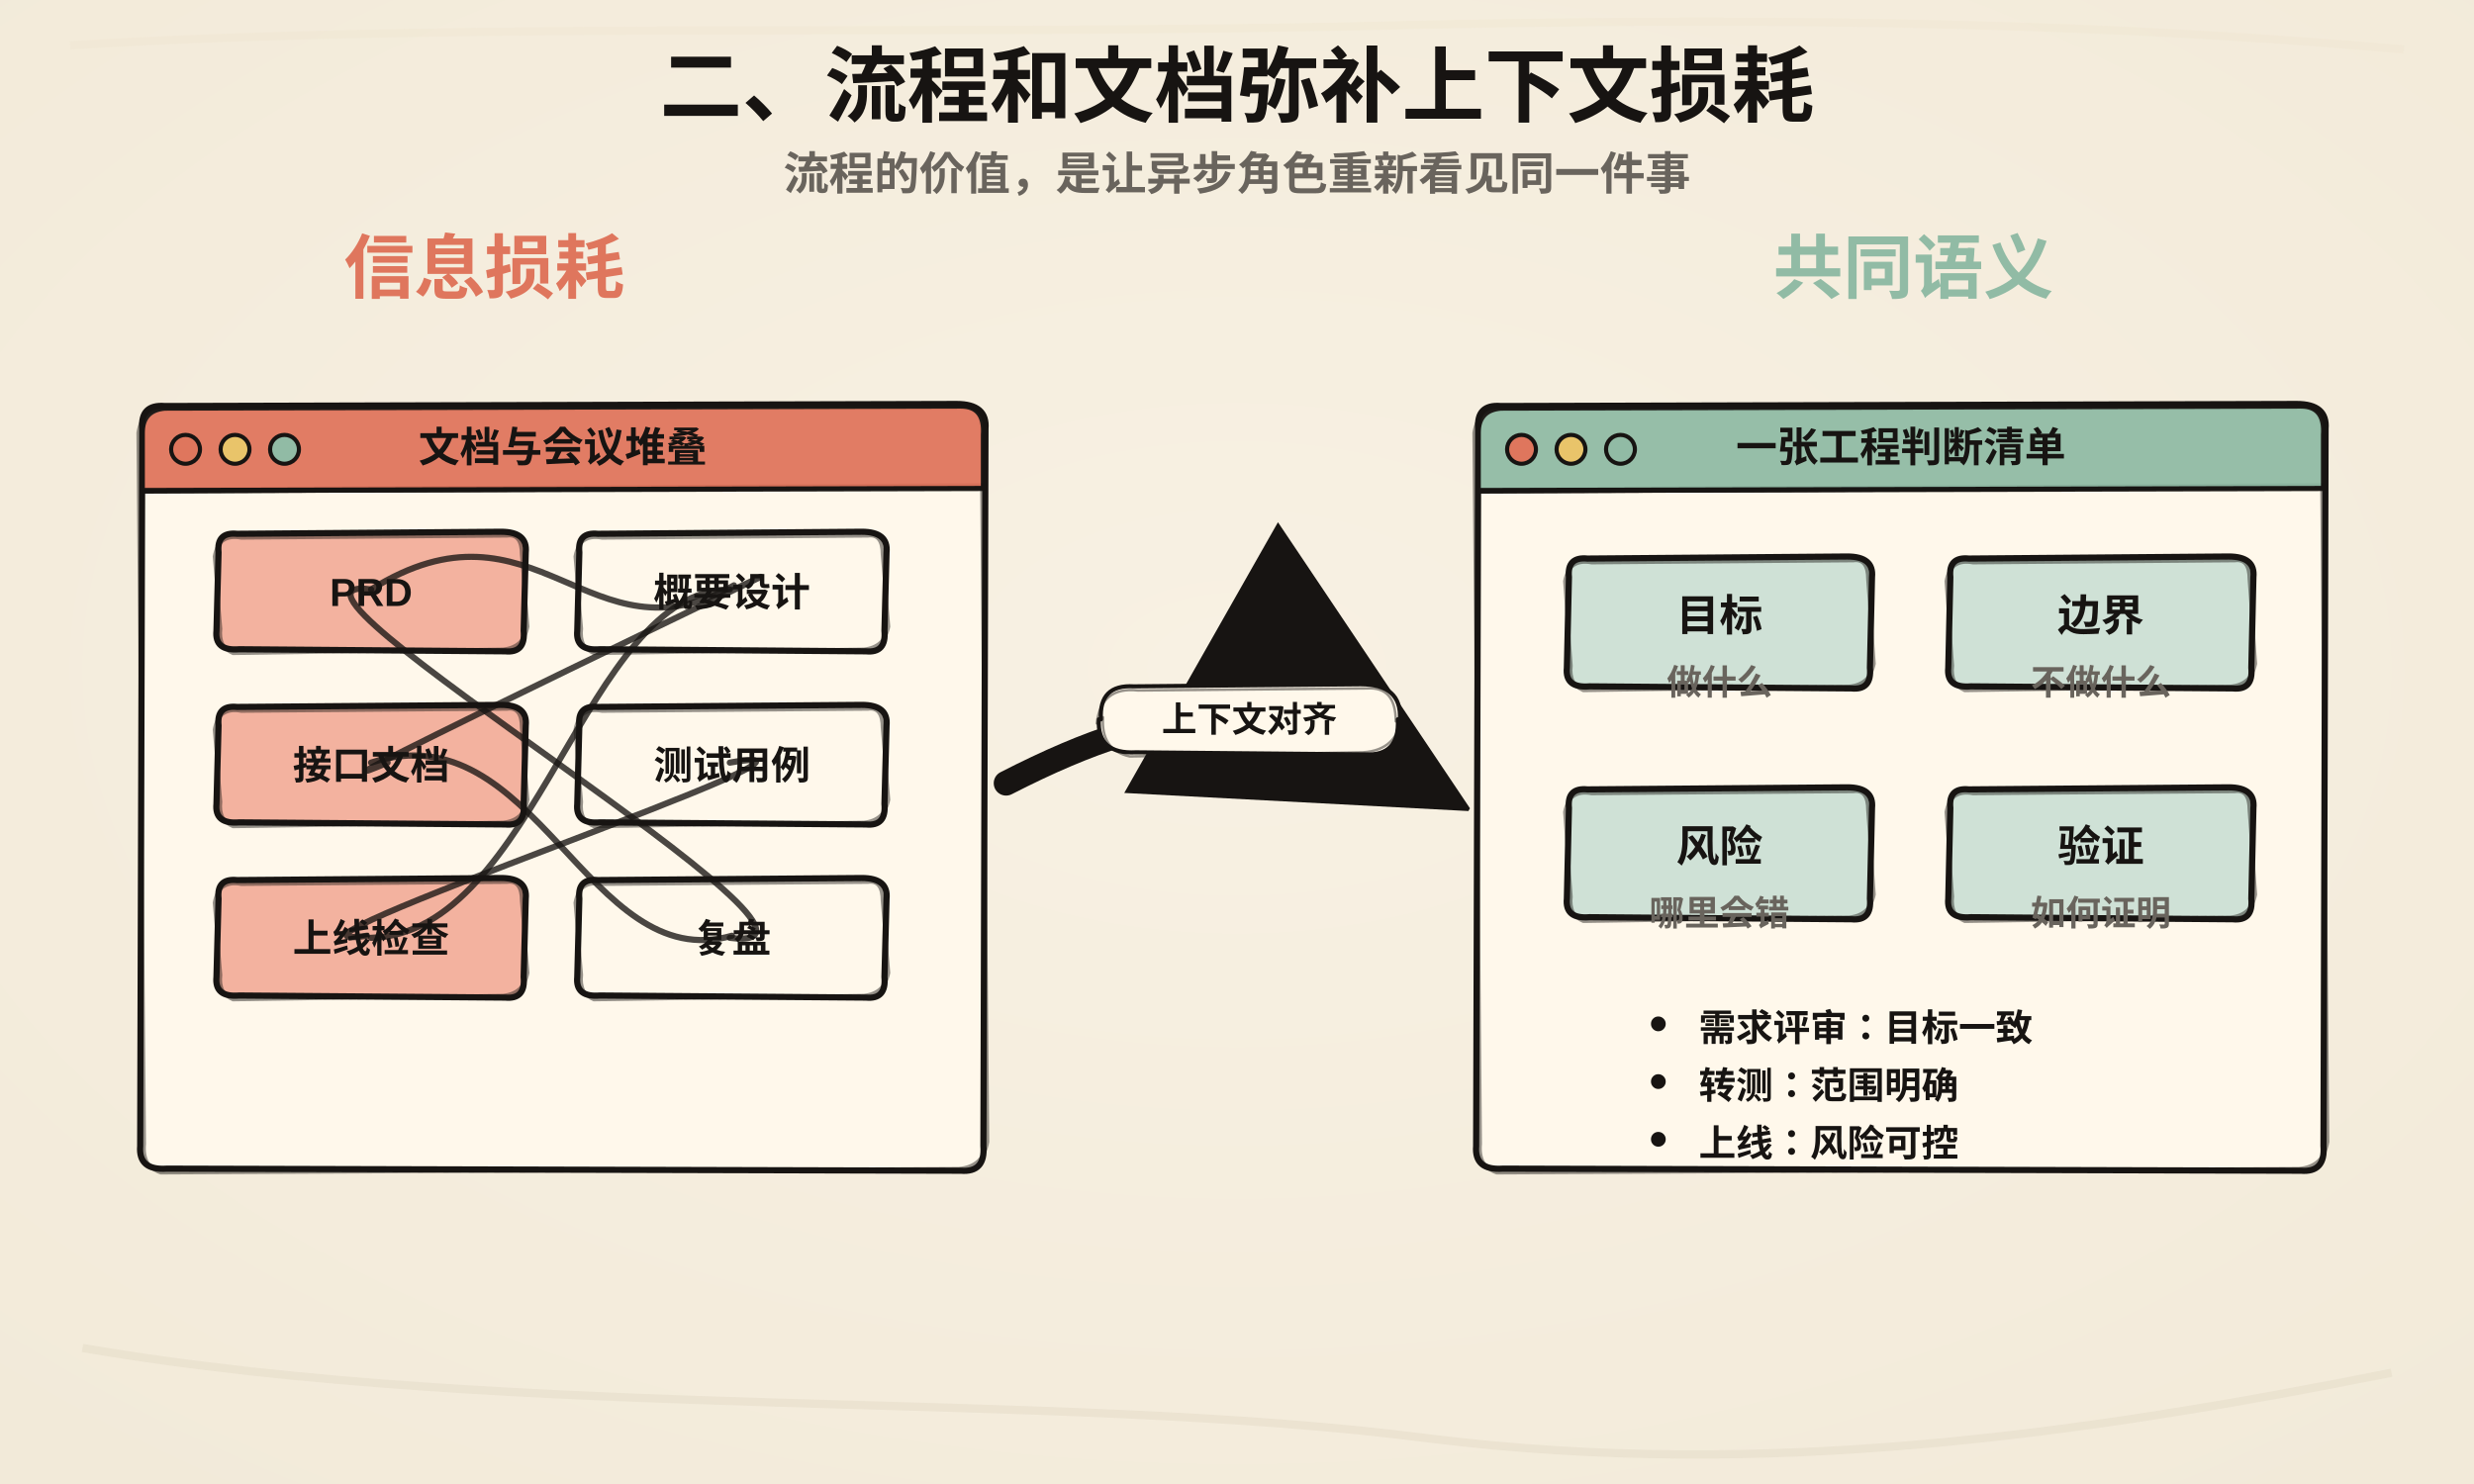
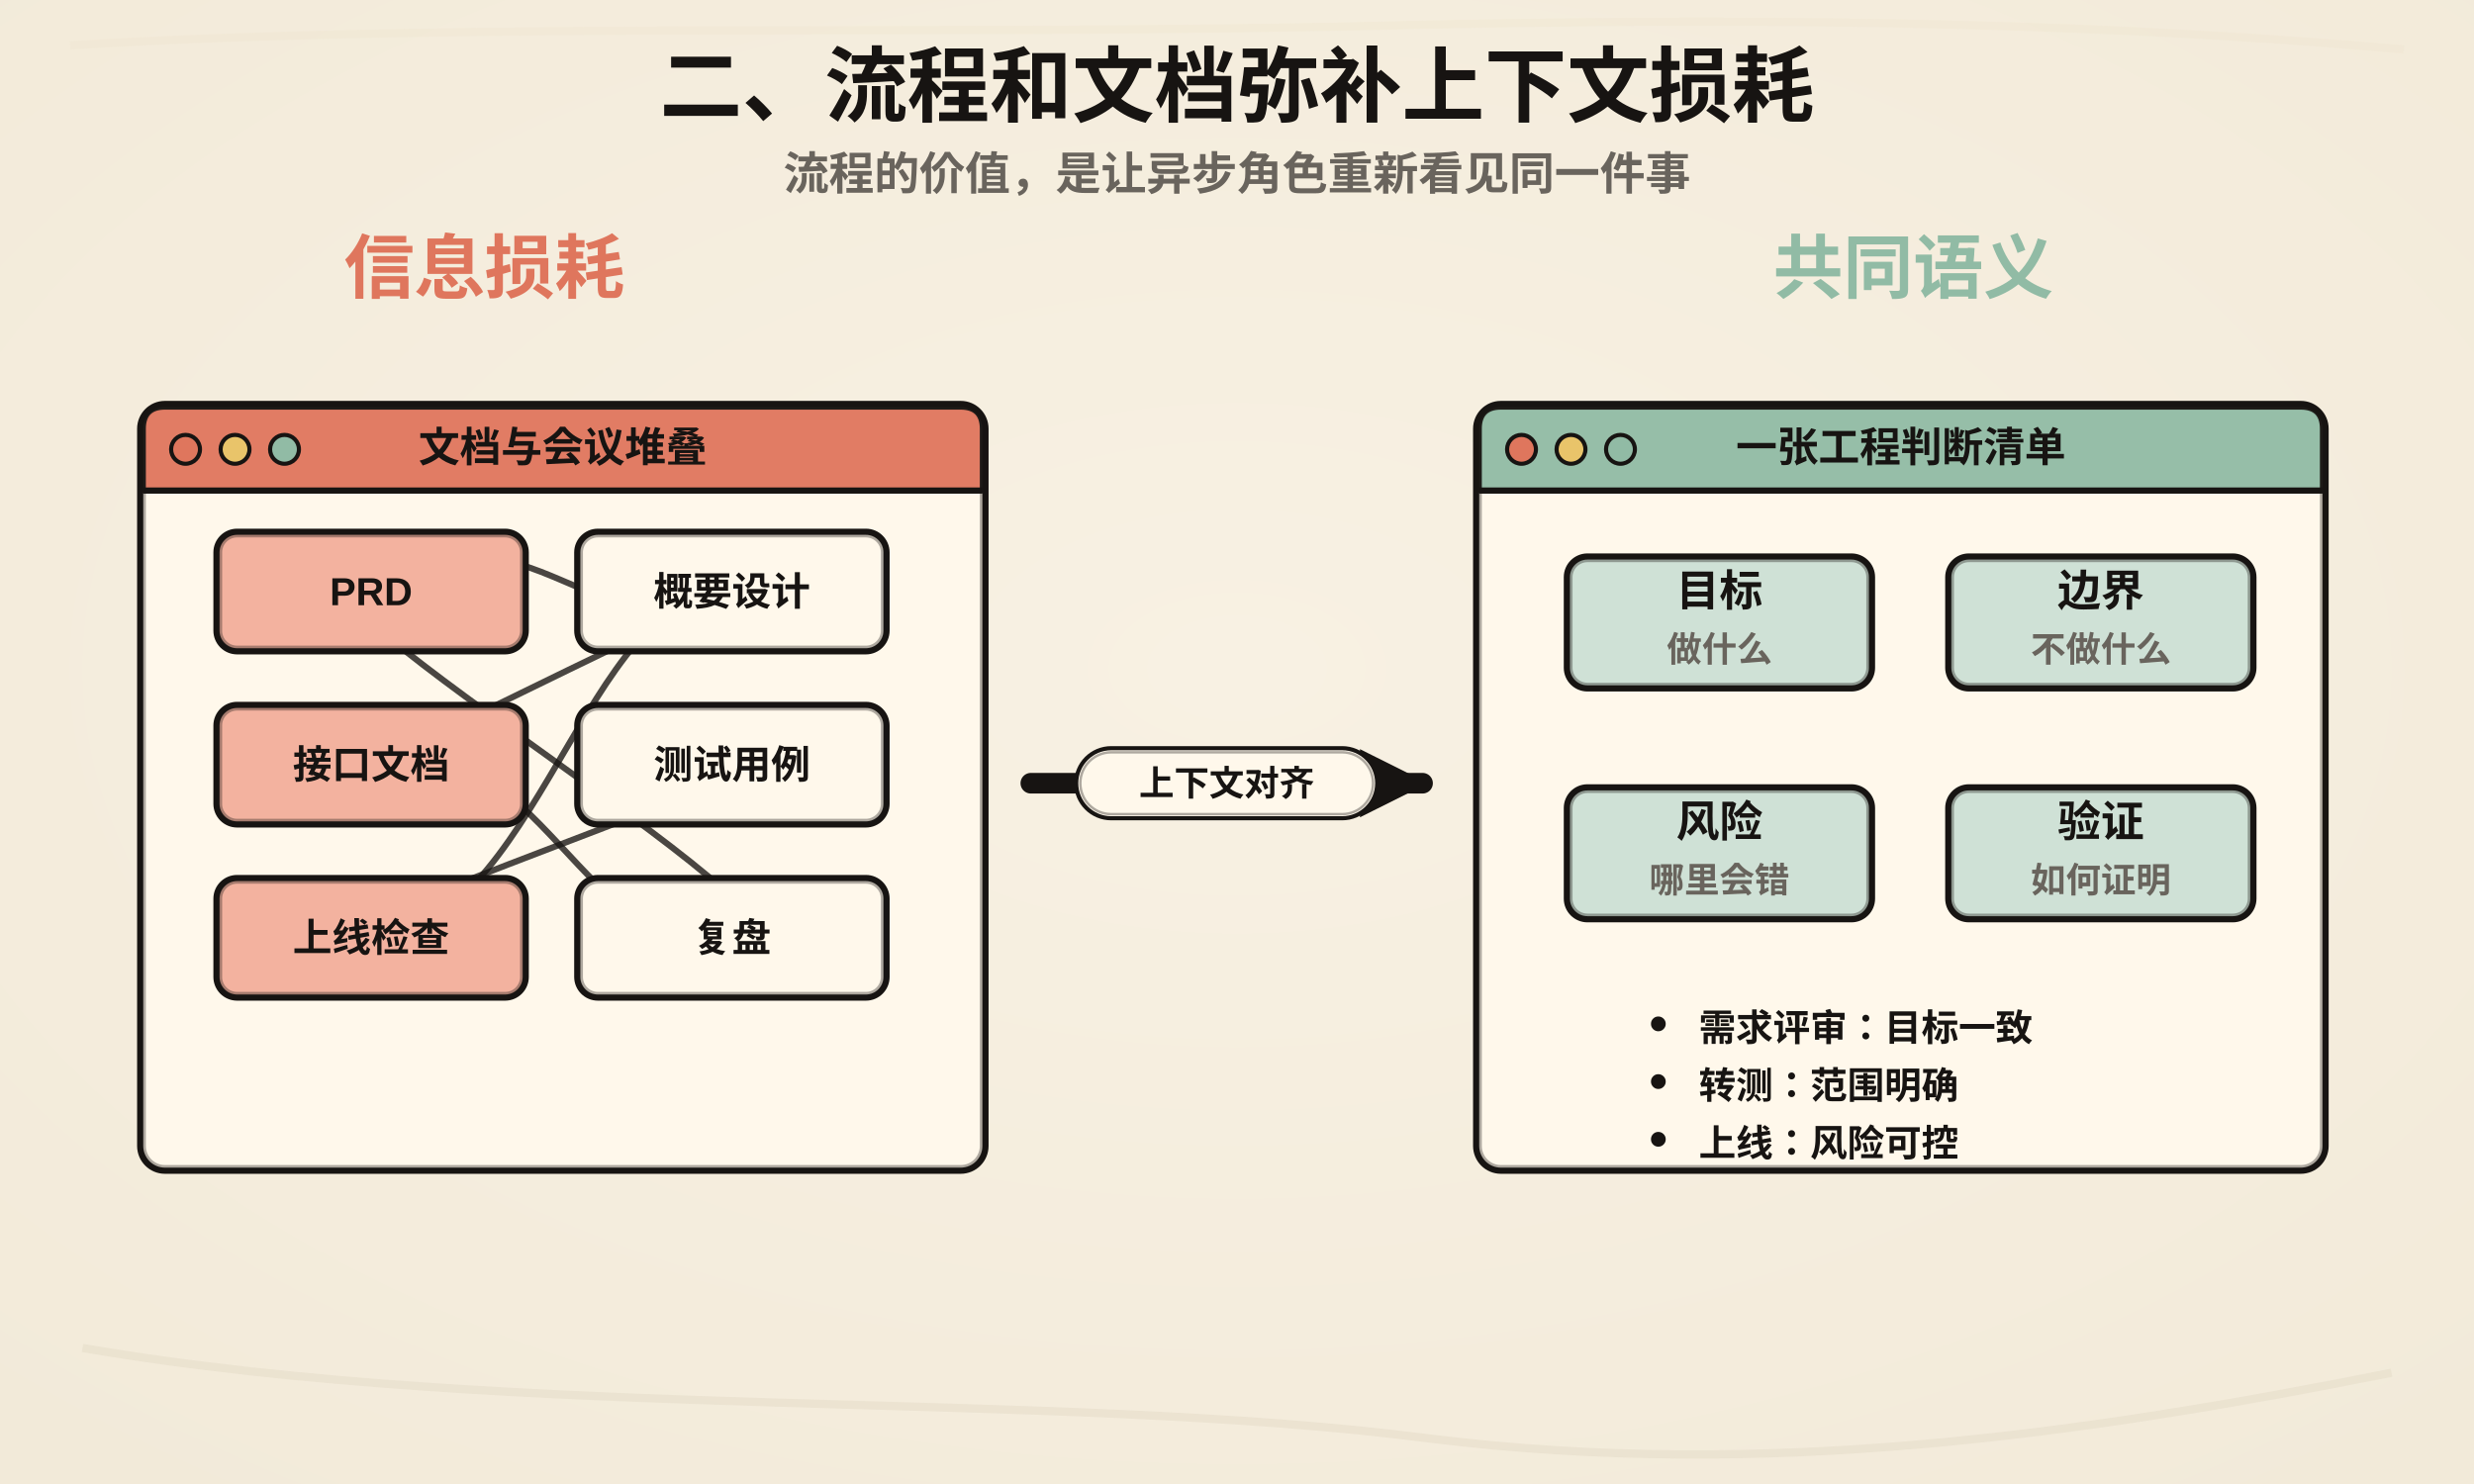
<svg xmlns="http://www.w3.org/2000/svg" width="1200" height="720" viewBox="0 0 1200 720" role="img" aria-labelledby="title desc">
  <defs>
    <radialGradient id="paper" cx="50%" cy="45%" r="72%">
      <stop offset="0%" stop-color="#f8f1e3" />
      <stop offset="100%" stop-color="#f2ead9" />
    </radialGradient>
-     <marker id="arrow" viewBox="0 0 12 12" refX="10" refY="6" markerWidth="13" markerHeight="13" orient="auto">
-       <path d="M 1 1 L 11 6 L 1 11 z" fill="#171412" stroke="#171412" stroke-width="1" />
+     <marker id="arrow" viewBox="0 0 14 14" refX="13" refY="7" markerWidth="34" markerHeight="34" markerUnits="userSpaceOnUse" orient="auto">
+       <path d="M 1 1 L 13 7 L 1 13 z" fill="#171412" stroke="#171412" stroke-width="1" />
    </marker>
-     <marker id="smallArrow" viewBox="0 0 10 10" refX="8" refY="5" markerWidth="8" markerHeight="8" orient="auto">
+     <marker id="smallArrow" viewBox="0 0 10 10" refX="9" refY="5" markerWidth="16" markerHeight="16" markerUnits="userSpaceOnUse" orient="auto">
      <path d="M 1 1 L 9 5 L 1 9 z" fill="#171412" />
    </marker>
    <filter id="softShadow" x="-20%" y="-20%" width="140%" height="140%">
      <feDropShadow dx="0" dy="10" stdDeviation="8" flood-color="#161412" flood-opacity=".10" />
    </filter>
  </defs>
  <rect width="1200" height="720" fill="url(#paper)" />
  <path d="M 40 654 C 250 690 510 674 694 698 C 856 718 1010 696 1160 666" fill="none" stroke="#e6ddca" stroke-width="4" opacity=".6" />
  <path d="M 34 22 C 230 10 460 18 690 12 C 880 8 1030 12 1166 24" fill="none" stroke="#efe5d0" stroke-width="4" opacity=".42" />
  <text x="600" y="56" text-anchor="middle" font-family="'LXGW WenKai','PingFang SC','Microsoft YaHei',Arial,sans-serif" font-size="40" font-weight="900" fill="#171412">二、流程和文档弥补上下文损耗</text>
  <text x="600" y="92" text-anchor="middle" font-family="'LXGW WenKai','PingFang SC','Microsoft YaHei',Arial,sans-serif" font-size="22" font-weight="700" fill="#69645d">流程的价值，是让异步角色重新看见同一件事</text>
  <text x="235" y="142" text-anchor="middle" font-family="'LXGW WenKai','PingFang SC','Microsoft YaHei',Arial,sans-serif" font-size="34" font-weight="900" fill="#df765d">信息损耗</text>
  <g>
    <g opacity="1">
-       <path d="M 80 197 L 464 196 Q 479 196 478 208 L 477 556 Q 478 569 466 568 L 81 567 Q 67 568 68 556 L 69 208 Q 68 196 80 197 Z" fill="#fff8eb" stroke="#171412" stroke-width="3" stroke-linejoin="round" />
-       <path d="M 82 199 L 467 198 Q 476 197 476 209 L 479 554 Q 477 566 465 567 L 78 569 Q 69 566 70 555 L 67 210 Q 69 197 82 199 Z" fill="none" stroke="#171412" stroke-width="1.65" stroke-linejoin="round" opacity=".45" />
+       <rect x="68" y="196" width="410" height="372" rx="12" fill="#fff8eb" stroke="#171412" stroke-width="3" stroke-linejoin="round" />
+       <rect x="70" y="198" width="406" height="368" rx="10" fill="none" stroke="#171412" stroke-width="1.5" stroke-linejoin="round" opacity=".35" />
    </g>
-     <path d="M 69 238 L 477 236" stroke="#171412" stroke-width="3" />
-     <path d="M 80 198 L 466 197 Q 478 197 477 211 L 477 237 L 69 238 L 69 210 Q 69 199 80 198 Z" fill="#df765d" opacity=".95" stroke="#171412" stroke-width="2.5" />
+     <path d="M 80 197.5 L 466 197.5 Q 476.5 197.5 476.5 208 L 476.5 238 L 69.5 238 L 69.5 208 Q 69.5 197.5 80 197.5 Z" fill="#df765d" opacity=".95" stroke="#171412" stroke-width="2.5" />
+     <path d="M 69.5 238 L 476.5 238" stroke="#171412" stroke-width="3" />
    <circle cx="90" cy="218" r="7" fill="#df765d" stroke="#171412" stroke-width="2" />
    <circle cx="114" cy="218" r="7" fill="#e9c46a" stroke="#171412" stroke-width="2" />
    <circle cx="138" cy="218" r="7" fill="#91bba5" stroke="#171412" stroke-width="2" />
    <text x="273" y="224" text-anchor="middle" font-family="'LXGW WenKai','PingFang SC','Microsoft YaHei',Arial,sans-serif" font-size="20" font-weight="800" fill="#171412">文档与会议堆叠</text>
-   </g>
-   <g>
-     <g opacity="1">
-       <path d="M 115 259 L 243 258 Q 256 258 255 268 L 254 306 Q 255 317 245 316 L 116 315 Q 104 316 105 306 L 106 268 Q 105 258 115 259 Z" fill="#f3b29f" stroke="#171412" stroke-width="3" stroke-linejoin="round" />
-       <path d="M 117 261 L 246 260 Q 253 259 253 269 L 256 304 Q 254 314 244 315 L 113 317 Q 106 314 107 305 L 104 270 Q 106 259 117 261 Z" fill="none" stroke="#171412" stroke-width="1.65" stroke-linejoin="round" opacity=".45" />
-     </g>
-     <text x="180" y="294" text-anchor="middle" font-family="'LXGW WenKai','PingFang SC','Microsoft YaHei',Arial,sans-serif" font-size="19" font-weight="800" fill="#171412">PRD</text>
-   </g>
-   <g>
-     <g opacity="1">
-       <path d="M 290 259 L 418 258 Q 431 258 430 268 L 429 306 Q 430 317 420 316 L 291 315 Q 279 316 280 306 L 281 268 Q 280 258 290 259 Z" fill="#fff8eb" stroke="#171412" stroke-width="3" stroke-linejoin="round" />
-       <path d="M 292 261 L 421 260 Q 428 259 428 269 L 431 304 Q 429 314 419 315 L 288 317 Q 281 314 282 305 L 279 270 Q 281 259 292 261 Z" fill="none" stroke="#171412" stroke-width="1.65" stroke-linejoin="round" opacity=".45" />
-     </g>
-     <text x="355" y="294" text-anchor="middle" font-family="'LXGW WenKai','PingFang SC','Microsoft YaHei',Arial,sans-serif" font-size="19" font-weight="800" fill="#171412">概要设计</text>
-   </g>
-   <g>
-     <g opacity="1">
-       <path d="M 115 343 L 243 342 Q 256 342 255 352 L 254 390 Q 255 401 245 400 L 116 399 Q 104 400 105 390 L 106 352 Q 105 342 115 343 Z" fill="#f3b29f" stroke="#171412" stroke-width="3" stroke-linejoin="round" />
-       <path d="M 117 345 L 246 344 Q 253 343 253 353 L 256 388 Q 254 398 244 399 L 113 401 Q 106 398 107 389 L 104 354 Q 106 343 117 345 Z" fill="none" stroke="#171412" stroke-width="1.65" stroke-linejoin="round" opacity=".45" />
-     </g>
-     <text x="180" y="378" text-anchor="middle" font-family="'LXGW WenKai','PingFang SC','Microsoft YaHei',Arial,sans-serif" font-size="19" font-weight="800" fill="#171412">接口文档</text>
-   </g>
-   <g>
-     <g opacity="1">
-       <path d="M 290 343 L 418 342 Q 431 342 430 352 L 429 390 Q 430 401 420 400 L 291 399 Q 279 400 280 390 L 281 352 Q 280 342 290 343 Z" fill="#fff8eb" stroke="#171412" stroke-width="3" stroke-linejoin="round" />
-       <path d="M 292 345 L 421 344 Q 428 343 428 353 L 431 388 Q 429 398 419 399 L 288 401 Q 281 398 282 389 L 279 354 Q 281 343 292 345 Z" fill="none" stroke="#171412" stroke-width="1.65" stroke-linejoin="round" opacity=".45" />
-     </g>
-     <text x="355" y="378" text-anchor="middle" font-family="'LXGW WenKai','PingFang SC','Microsoft YaHei',Arial,sans-serif" font-size="19" font-weight="800" fill="#171412">测试用例</text>
-   </g>
-   <g>
-     <g opacity="1">
-       <path d="M 115 427 L 243 426 Q 256 426 255 436 L 254 474 Q 255 485 245 484 L 116 483 Q 104 484 105 474 L 106 436 Q 105 426 115 427 Z" fill="#f3b29f" stroke="#171412" stroke-width="3" stroke-linejoin="round" />
-       <path d="M 117 429 L 246 428 Q 253 427 253 437 L 256 472 Q 254 482 244 483 L 113 485 Q 106 482 107 473 L 104 438 Q 106 427 117 429 Z" fill="none" stroke="#171412" stroke-width="1.65" stroke-linejoin="round" opacity=".45" />
-     </g>
-     <text x="180" y="462" text-anchor="middle" font-family="'LXGW WenKai','PingFang SC','Microsoft YaHei',Arial,sans-serif" font-size="19" font-weight="800" fill="#171412">上线检查</text>
-   </g>
-   <g>
-     <g opacity="1">
-       <path d="M 290 427 L 418 426 Q 431 426 430 436 L 429 474 Q 430 485 420 484 L 291 483 Q 279 484 280 474 L 281 436 Q 280 426 290 427 Z" fill="#fff8eb" stroke="#171412" stroke-width="3" stroke-linejoin="round" />
-       <path d="M 292 429 L 421 428 Q 428 427 428 437 L 431 472 Q 429 482 419 483 L 288 485 Q 281 482 282 473 L 279 438 Q 281 427 292 429 Z" fill="none" stroke="#171412" stroke-width="1.65" stroke-linejoin="round" opacity=".45" />
-     </g>
-     <text x="355" y="462" text-anchor="middle" font-family="'LXGW WenKai','PingFang SC','Microsoft YaHei',Arial,sans-serif" font-size="19" font-weight="800" fill="#171412">复盘</text>
  </g>
  <path d="M 180 286 C 260 236 286 324 356 284" fill="none" stroke="#171412" stroke-width="3" stroke-linecap="round" stroke-linejoin="round" opacity="0.78" />
  <path d="M 356 286 C 436 248 118 400 188 370" fill="none" stroke="#171412" stroke-width="3" stroke-linecap="round" stroke-linejoin="round" opacity="0.78" />
  <path d="M 180 370 C 260 344 285 474 355 454" fill="none" stroke="#171412" stroke-width="3" stroke-linecap="round" stroke-linejoin="round" opacity="0.78" />
  <path d="M 354 370 C 434 356 108 464 178 454" fill="none" stroke="#171412" stroke-width="3" stroke-linecap="round" stroke-linejoin="round" opacity="0.78" />
  <path d="M 180 455 C 260 453 284 286 354 286" fill="none" stroke="#171412" stroke-width="3" stroke-linecap="round" stroke-linejoin="round" opacity="0.78" />
  <path d="M 354 455 C 434 465 110 276 180 286" fill="none" stroke="#171412" stroke-width="3" stroke-linecap="round" stroke-linejoin="round" opacity="0.78" />
-   <path d="M 488 380 C 570 338 616 338 690 380" fill="none" stroke="#171412" stroke-width="12" stroke-linecap="round" stroke-linejoin="round" marker-end="url(#arrow)" opacity="1" />
  <g>
    <g opacity="1">
-       <path d="M 550 333 L 660 332 Q 680 332 679 349 L 678 349 Q 679 367 662 366 L 551 365 Q 532 366 533 349 L 534 349 Q 533 332 550 333 Z" fill="#fff8eb" stroke="#171412" stroke-width="2" stroke-linejoin="round" />
-       <path d="M 552 335 L 663 334 Q 677 333 677 350 L 680 347 Q 678 364 661 365 L 548 367 Q 534 364 535 348 L 532 351 Q 534 333 552 335 Z" fill="none" stroke="#171412" stroke-width="1.2" stroke-linejoin="round" opacity=".45" />
+       <rect x="105" y="258" width="150" height="58" rx="10" fill="#f3b29f" stroke="#171412" stroke-width="3" stroke-linejoin="round" />
+       <rect x="107" y="260" width="146" height="54" rx="8" fill="none" stroke="#171412" stroke-width="1.5" stroke-linejoin="round" opacity=".35" />
    </g>
-     <text x="606" y="355" text-anchor="middle" font-family="'LXGW WenKai','PingFang SC','Microsoft YaHei',Arial,sans-serif" font-size="17" font-weight="800" fill="#171412">上下文对齐</text>
+     <text x="180" y="293.65" text-anchor="middle" font-family="'LXGW WenKai','PingFang SC','Microsoft YaHei',Arial,sans-serif" font-size="19" font-weight="800" fill="#171412">PRD</text>
+   </g>
+   <g>
+     <g opacity="1">
+       <rect x="280" y="258" width="150" height="58" rx="10" fill="#fff8eb" stroke="#171412" stroke-width="3" stroke-linejoin="round" />
+       <rect x="282" y="260" width="146" height="54" rx="8" fill="none" stroke="#171412" stroke-width="1.5" stroke-linejoin="round" opacity=".35" />
+     </g>
+     <text x="355" y="293.65" text-anchor="middle" font-family="'LXGW WenKai','PingFang SC','Microsoft YaHei',Arial,sans-serif" font-size="19" font-weight="800" fill="#171412">概要设计</text>
+   </g>
+   <g>
+     <g opacity="1">
+       <rect x="105" y="342" width="150" height="58" rx="10" fill="#f3b29f" stroke="#171412" stroke-width="3" stroke-linejoin="round" />
+       <rect x="107" y="344" width="146" height="54" rx="8" fill="none" stroke="#171412" stroke-width="1.5" stroke-linejoin="round" opacity=".35" />
+     </g>
+     <text x="180" y="377.65" text-anchor="middle" font-family="'LXGW WenKai','PingFang SC','Microsoft YaHei',Arial,sans-serif" font-size="19" font-weight="800" fill="#171412">接口文档</text>
+   </g>
+   <g>
+     <g opacity="1">
+       <rect x="280" y="342" width="150" height="58" rx="10" fill="#fff8eb" stroke="#171412" stroke-width="3" stroke-linejoin="round" />
+       <rect x="282" y="344" width="146" height="54" rx="8" fill="none" stroke="#171412" stroke-width="1.5" stroke-linejoin="round" opacity=".35" />
+     </g>
+     <text x="355" y="377.65" text-anchor="middle" font-family="'LXGW WenKai','PingFang SC','Microsoft YaHei',Arial,sans-serif" font-size="19" font-weight="800" fill="#171412">测试用例</text>
+   </g>
+   <g>
+     <g opacity="1">
+       <rect x="105" y="426" width="150" height="58" rx="10" fill="#f3b29f" stroke="#171412" stroke-width="3" stroke-linejoin="round" />
+       <rect x="107" y="428" width="146" height="54" rx="8" fill="none" stroke="#171412" stroke-width="1.5" stroke-linejoin="round" opacity=".35" />
+     </g>
+     <text x="180" y="461.65" text-anchor="middle" font-family="'LXGW WenKai','PingFang SC','Microsoft YaHei',Arial,sans-serif" font-size="19" font-weight="800" fill="#171412">上线检查</text>
+   </g>
+   <g>
+     <g opacity="1">
+       <rect x="280" y="426" width="150" height="58" rx="10" fill="#fff8eb" stroke="#171412" stroke-width="3" stroke-linejoin="round" />
+       <rect x="282" y="428" width="146" height="54" rx="8" fill="none" stroke="#171412" stroke-width="1.5" stroke-linejoin="round" opacity=".35" />
+     </g>
+     <text x="355" y="461.65" text-anchor="middle" font-family="'LXGW WenKai','PingFang SC','Microsoft YaHei',Arial,sans-serif" font-size="19" font-weight="800" fill="#171412">复盘</text>
+   </g>
+   <path d="M 500 380 L 690 380" fill="none" stroke="#171412" stroke-width="10" stroke-linecap="round" stroke-linejoin="round" marker-end="url(#arrow)" opacity="1" />
+   <g>
+     <g opacity="1">
+       <rect x="522" y="363" width="146" height="34" rx="17" fill="#fff8eb" stroke="#171412" stroke-width="2" stroke-linejoin="round" />
+       <rect x="524" y="365" width="142" height="30" rx="15" fill="none" stroke="#171412" stroke-width="1.2" stroke-linejoin="round" opacity=".35" />
+     </g>
+     <text x="595" y="386" text-anchor="middle" font-family="'LXGW WenKai','PingFang SC','Microsoft YaHei',Arial,sans-serif" font-size="17" font-weight="800" fill="#171412">上下文对齐</text>
  </g>
  <text x="928" y="142" text-anchor="middle" font-family="'LXGW WenKai','PingFang SC','Microsoft YaHei',Arial,sans-serif" font-size="34" font-weight="900" fill="#91bba5">共同语义</text>
  <g>
    <g opacity="1">
-       <path d="M 728 197 L 1114 196 Q 1129 196 1128 208 L 1127 556 Q 1128 569 1116 568 L 729 567 Q 715 568 716 556 L 717 208 Q 716 196 728 197 Z" fill="#fff8eb" stroke="#171412" stroke-width="3" stroke-linejoin="round" />
-       <path d="M 730 199 L 1117 198 Q 1126 197 1126 209 L 1129 554 Q 1127 566 1115 567 L 726 569 Q 717 566 718 555 L 715 210 Q 717 197 730 199 Z" fill="none" stroke="#171412" stroke-width="1.65" stroke-linejoin="round" opacity=".45" />
+       <rect x="716" y="196" width="412" height="372" rx="12" fill="#fff8eb" stroke="#171412" stroke-width="3" stroke-linejoin="round" />
+       <rect x="718" y="198" width="408" height="368" rx="10" fill="none" stroke="#171412" stroke-width="1.5" stroke-linejoin="round" opacity=".35" />
    </g>
-     <path d="M 717 238 L 1127 236" stroke="#171412" stroke-width="3" />
-     <path d="M 728 198 L 1116 197 Q 1128 197 1127 211 L 1127 237 L 717 238 L 717 210 Q 717 199 728 198 Z" fill="#91bba5" opacity=".95" stroke="#171412" stroke-width="2.5" />
+     <path d="M 728 197.5 L 1116 197.5 Q 1126.5 197.5 1126.5 208 L 1126.5 238 L 717.5 238 L 717.5 208 Q 717.5 197.5 728 197.5 Z" fill="#91bba5" opacity=".95" stroke="#171412" stroke-width="2.5" />
+     <path d="M 717.5 238 L 1126.5 238" stroke="#171412" stroke-width="3" />
    <circle cx="738" cy="218" r="7" fill="#df765d" stroke="#171412" stroke-width="2" />
    <circle cx="762" cy="218" r="7" fill="#e9c46a" stroke="#171412" stroke-width="2" />
    <circle cx="786" cy="218" r="7" fill="#91bba5" stroke="#171412" stroke-width="2" />
    <text x="922" y="224" text-anchor="middle" font-family="'LXGW WenKai','PingFang SC','Microsoft YaHei',Arial,sans-serif" font-size="20" font-weight="800" fill="#171412">一张工程判断清单</text>
  </g>
  <g>
    <g opacity="1">
-       <path d="M 770 271 L 896 270 Q 909 270 908 280 L 907 324 Q 908 335 898 334 L 771 333 Q 759 334 760 324 L 761 280 Q 760 270 770 271 Z" fill="#cfe1d6" stroke="#171412" stroke-width="3" stroke-linejoin="round" />
-       <path d="M 772 273 L 899 272 Q 906 271 906 281 L 909 322 Q 907 332 897 333 L 768 335 Q 761 332 762 323 L 759 282 Q 761 271 772 273 Z" fill="none" stroke="#171412" stroke-width="1.65" stroke-linejoin="round" opacity=".45" />
+       <rect x="760" y="270" width="148" height="64" rx="10" fill="#cfe1d6" stroke="#171412" stroke-width="3" stroke-linejoin="round" />
+       <rect x="762" y="272" width="144" height="60" rx="8" fill="none" stroke="#171412" stroke-width="1.5" stroke-linejoin="round" opacity=".35" />
    </g>
-     <text x="834" y="306" text-anchor="middle" font-family="'LXGW WenKai','PingFang SC','Microsoft YaHei',Arial,sans-serif" font-size="21" font-weight="800" fill="#171412">目标</text>
-     <text x="834" y="337" text-anchor="middle" font-family="'LXGW WenKai','PingFang SC','Microsoft YaHei',Arial,sans-serif" font-size="17" font-weight="600" fill="#69645d">做什么</text>
+     <text x="834" y="294" text-anchor="middle" font-family="'LXGW WenKai','PingFang SC','Microsoft YaHei',Arial,sans-serif" font-size="21" font-weight="800" fill="#171412">目标</text>
+     <text x="834" y="321" text-anchor="middle" font-family="'LXGW WenKai','PingFang SC','Microsoft YaHei',Arial,sans-serif" font-size="17" font-weight="600" fill="#69645d">做什么</text>
  </g>
  <g>
    <g opacity="1">
-       <path d="M 955 271 L 1081 270 Q 1094 270 1093 280 L 1092 324 Q 1093 335 1083 334 L 956 333 Q 944 334 945 324 L 946 280 Q 945 270 955 271 Z" fill="#cfe1d6" stroke="#171412" stroke-width="3" stroke-linejoin="round" />
-       <path d="M 957 273 L 1084 272 Q 1091 271 1091 281 L 1094 322 Q 1092 332 1082 333 L 953 335 Q 946 332 947 323 L 944 282 Q 946 271 957 273 Z" fill="none" stroke="#171412" stroke-width="1.65" stroke-linejoin="round" opacity=".45" />
+       <rect x="945" y="270" width="148" height="64" rx="10" fill="#cfe1d6" stroke="#171412" stroke-width="3" stroke-linejoin="round" />
+       <rect x="947" y="272" width="144" height="60" rx="8" fill="none" stroke="#171412" stroke-width="1.5" stroke-linejoin="round" opacity=".35" />
    </g>
-     <text x="1019" y="306" text-anchor="middle" font-family="'LXGW WenKai','PingFang SC','Microsoft YaHei',Arial,sans-serif" font-size="21" font-weight="800" fill="#171412">边界</text>
-     <text x="1019" y="337" text-anchor="middle" font-family="'LXGW WenKai','PingFang SC','Microsoft YaHei',Arial,sans-serif" font-size="17" font-weight="600" fill="#69645d">不做什么</text>
+     <text x="1019" y="294" text-anchor="middle" font-family="'LXGW WenKai','PingFang SC','Microsoft YaHei',Arial,sans-serif" font-size="21" font-weight="800" fill="#171412">边界</text>
+     <text x="1019" y="321" text-anchor="middle" font-family="'LXGW WenKai','PingFang SC','Microsoft YaHei',Arial,sans-serif" font-size="17" font-weight="600" fill="#69645d">不做什么</text>
  </g>
  <g>
    <g opacity="1">
-       <path d="M 770 383 L 896 382 Q 909 382 908 392 L 907 436 Q 908 447 898 446 L 771 445 Q 759 446 760 436 L 761 392 Q 760 382 770 383 Z" fill="#cfe1d6" stroke="#171412" stroke-width="3" stroke-linejoin="round" />
-       <path d="M 772 385 L 899 384 Q 906 383 906 393 L 909 434 Q 907 444 897 445 L 768 447 Q 761 444 762 435 L 759 394 Q 761 383 772 385 Z" fill="none" stroke="#171412" stroke-width="1.65" stroke-linejoin="round" opacity=".45" />
+       <rect x="760" y="382" width="148" height="64" rx="10" fill="#cfe1d6" stroke="#171412" stroke-width="3" stroke-linejoin="round" />
+       <rect x="762" y="384" width="144" height="60" rx="8" fill="none" stroke="#171412" stroke-width="1.5" stroke-linejoin="round" opacity=".35" />
    </g>
-     <text x="834" y="418" text-anchor="middle" font-family="'LXGW WenKai','PingFang SC','Microsoft YaHei',Arial,sans-serif" font-size="21" font-weight="800" fill="#171412">风险</text>
-     <text x="834" y="449" text-anchor="middle" font-family="'LXGW WenKai','PingFang SC','Microsoft YaHei',Arial,sans-serif" font-size="17" font-weight="600" fill="#69645d">哪里会错</text>
+     <text x="834" y="406" text-anchor="middle" font-family="'LXGW WenKai','PingFang SC','Microsoft YaHei',Arial,sans-serif" font-size="21" font-weight="800" fill="#171412">风险</text>
+     <text x="834" y="433" text-anchor="middle" font-family="'LXGW WenKai','PingFang SC','Microsoft YaHei',Arial,sans-serif" font-size="17" font-weight="600" fill="#69645d">哪里会错</text>
  </g>
  <g>
    <g opacity="1">
-       <path d="M 955 383 L 1081 382 Q 1094 382 1093 392 L 1092 436 Q 1093 447 1083 446 L 956 445 Q 944 446 945 436 L 946 392 Q 945 382 955 383 Z" fill="#cfe1d6" stroke="#171412" stroke-width="3" stroke-linejoin="round" />
-       <path d="M 957 385 L 1084 384 Q 1091 383 1091 393 L 1094 434 Q 1092 444 1082 445 L 953 447 Q 946 444 947 435 L 944 394 Q 946 383 957 385 Z" fill="none" stroke="#171412" stroke-width="1.65" stroke-linejoin="round" opacity=".45" />
+       <rect x="945" y="382" width="148" height="64" rx="10" fill="#cfe1d6" stroke="#171412" stroke-width="3" stroke-linejoin="round" />
+       <rect x="947" y="384" width="144" height="60" rx="8" fill="none" stroke="#171412" stroke-width="1.5" stroke-linejoin="round" opacity=".35" />
    </g>
-     <text x="1019" y="418" text-anchor="middle" font-family="'LXGW WenKai','PingFang SC','Microsoft YaHei',Arial,sans-serif" font-size="21" font-weight="800" fill="#171412">验证</text>
-     <text x="1019" y="449" text-anchor="middle" font-family="'LXGW WenKai','PingFang SC','Microsoft YaHei',Arial,sans-serif" font-size="17" font-weight="600" fill="#69645d">如何证明</text>
+     <text x="1019" y="406" text-anchor="middle" font-family="'LXGW WenKai','PingFang SC','Microsoft YaHei',Arial,sans-serif" font-size="21" font-weight="800" fill="#171412">验证</text>
+     <text x="1019" y="433" text-anchor="middle" font-family="'LXGW WenKai','PingFang SC','Microsoft YaHei',Arial,sans-serif" font-size="17" font-weight="600" fill="#69645d">如何证明</text>
  </g>
  <text x="800" y="505" text-anchor="start" font-family="'LXGW WenKai','PingFang SC','Microsoft YaHei',Arial,sans-serif" font-size="25" font-weight="900" fill="#171412">•</text>
  <text x="824" y="505" text-anchor="start" font-family="'LXGW WenKai','PingFang SC','Microsoft YaHei',Arial,sans-serif" font-size="18" font-weight="650" fill="#171412">需求评审：目标一致</text>
  <text x="800" y="533" text-anchor="start" font-family="'LXGW WenKai','PingFang SC','Microsoft YaHei',Arial,sans-serif" font-size="25" font-weight="900" fill="#171412">•</text>
  <text x="824" y="533" text-anchor="start" font-family="'LXGW WenKai','PingFang SC','Microsoft YaHei',Arial,sans-serif" font-size="18" font-weight="650" fill="#171412">转测：范围明确</text>
  <text x="800" y="561" text-anchor="start" font-family="'LXGW WenKai','PingFang SC','Microsoft YaHei',Arial,sans-serif" font-size="25" font-weight="900" fill="#171412">•</text>
  <text x="824" y="561" text-anchor="start" font-family="'LXGW WenKai','PingFang SC','Microsoft YaHei',Arial,sans-serif" font-size="18" font-weight="650" fill="#171412">上线：风险可控</text>
</svg>
